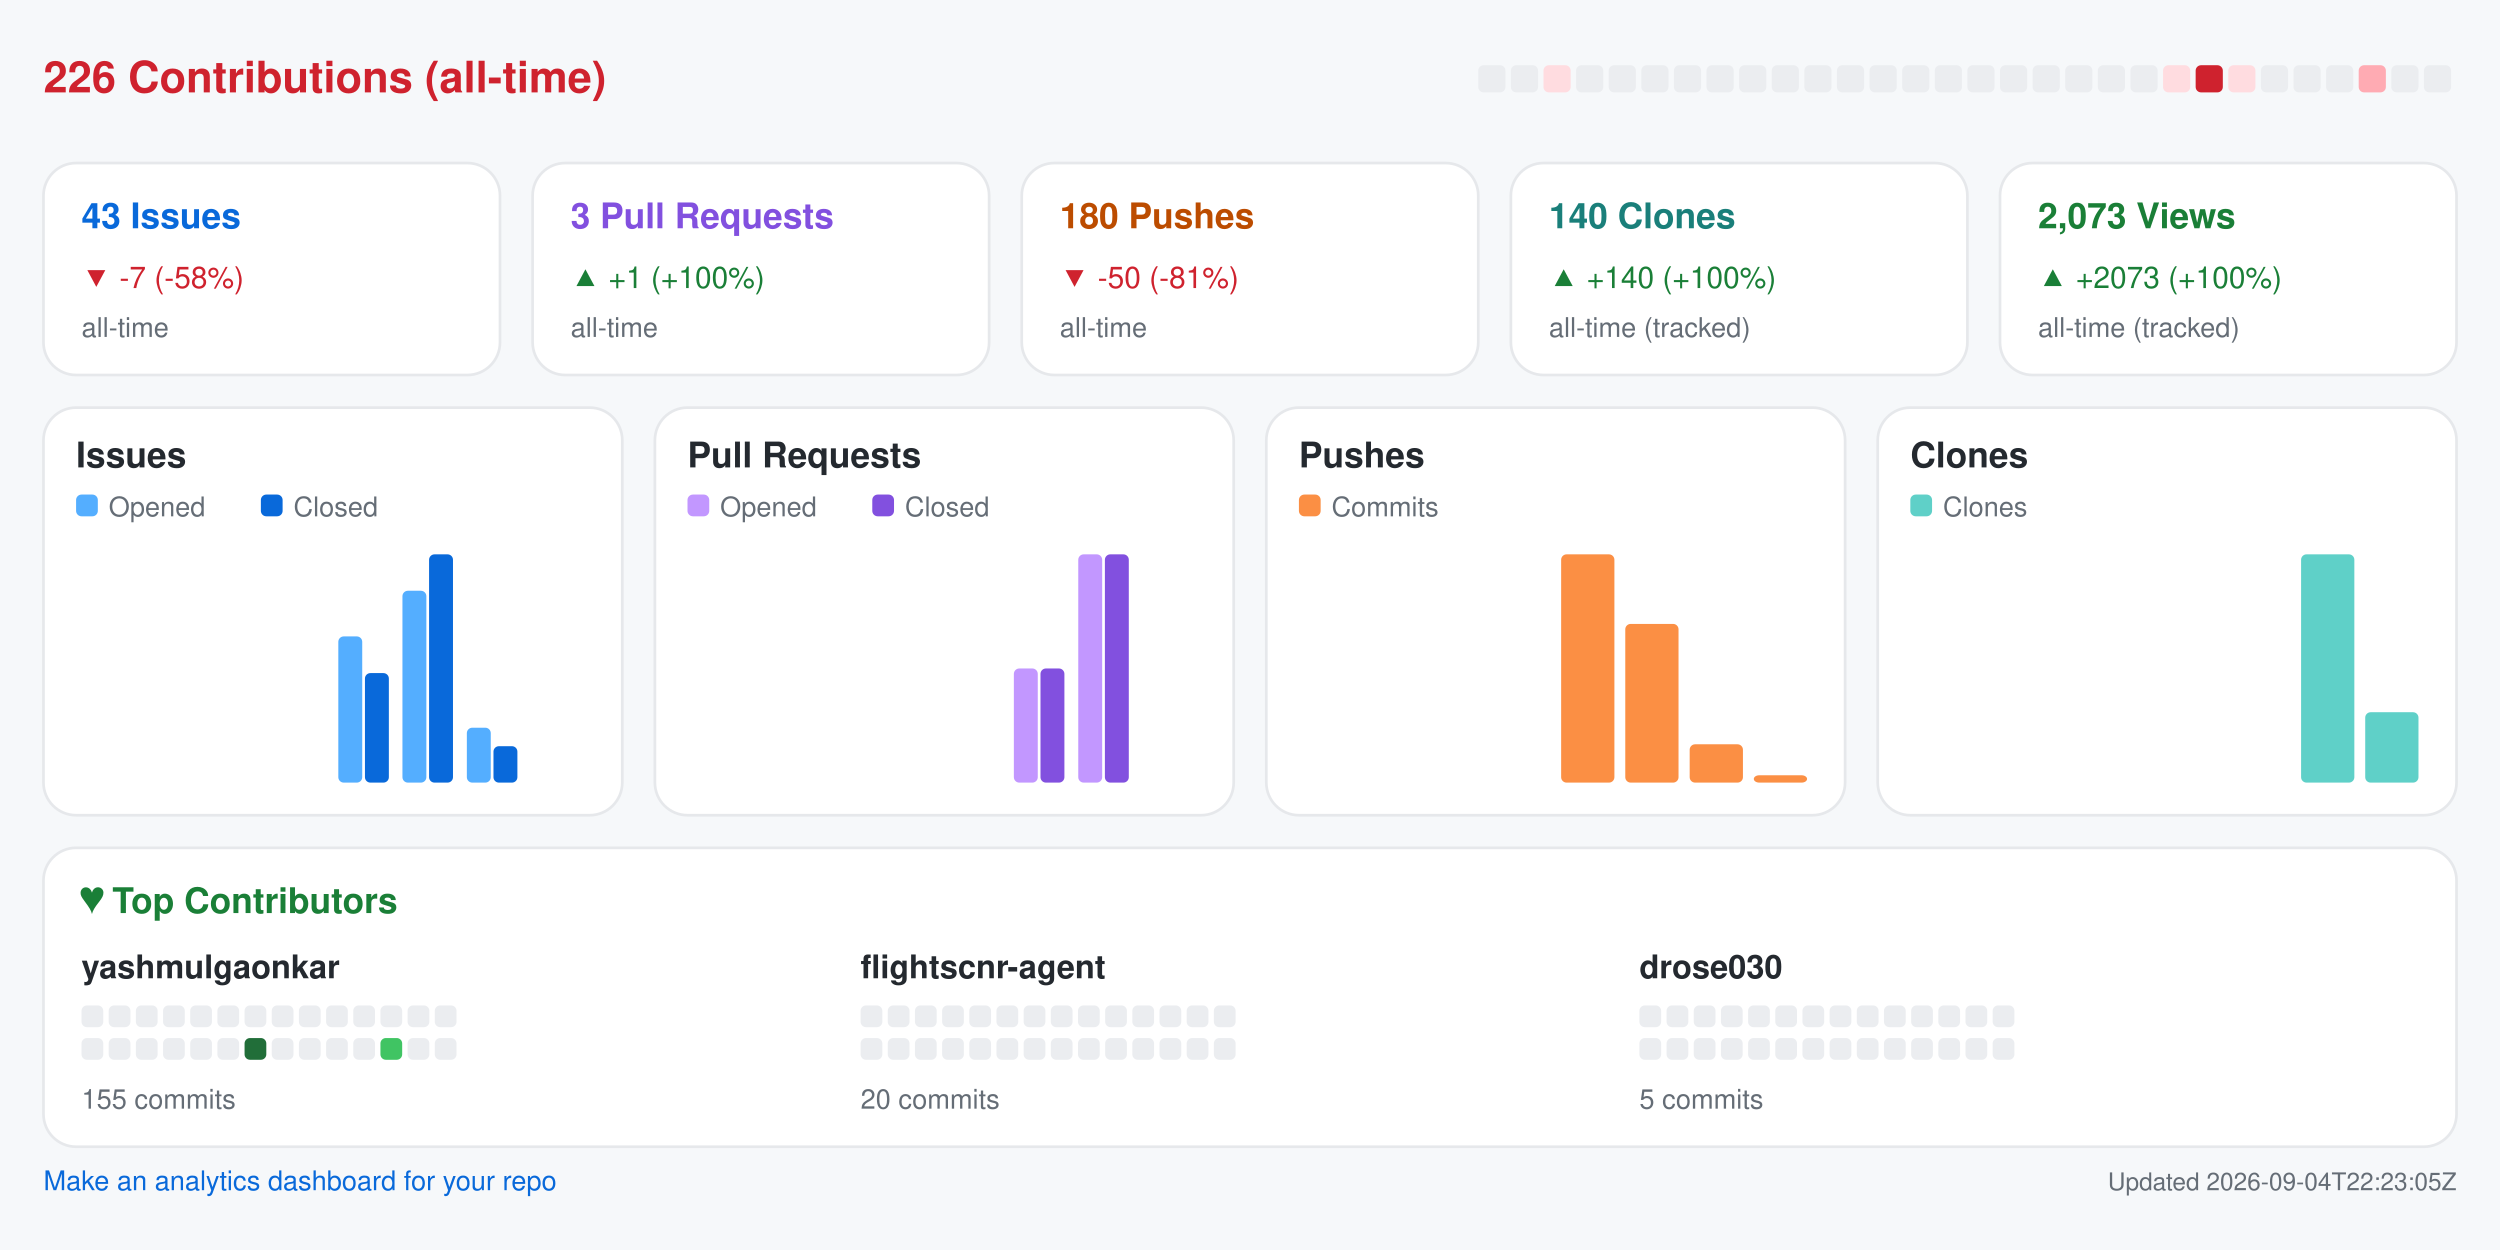
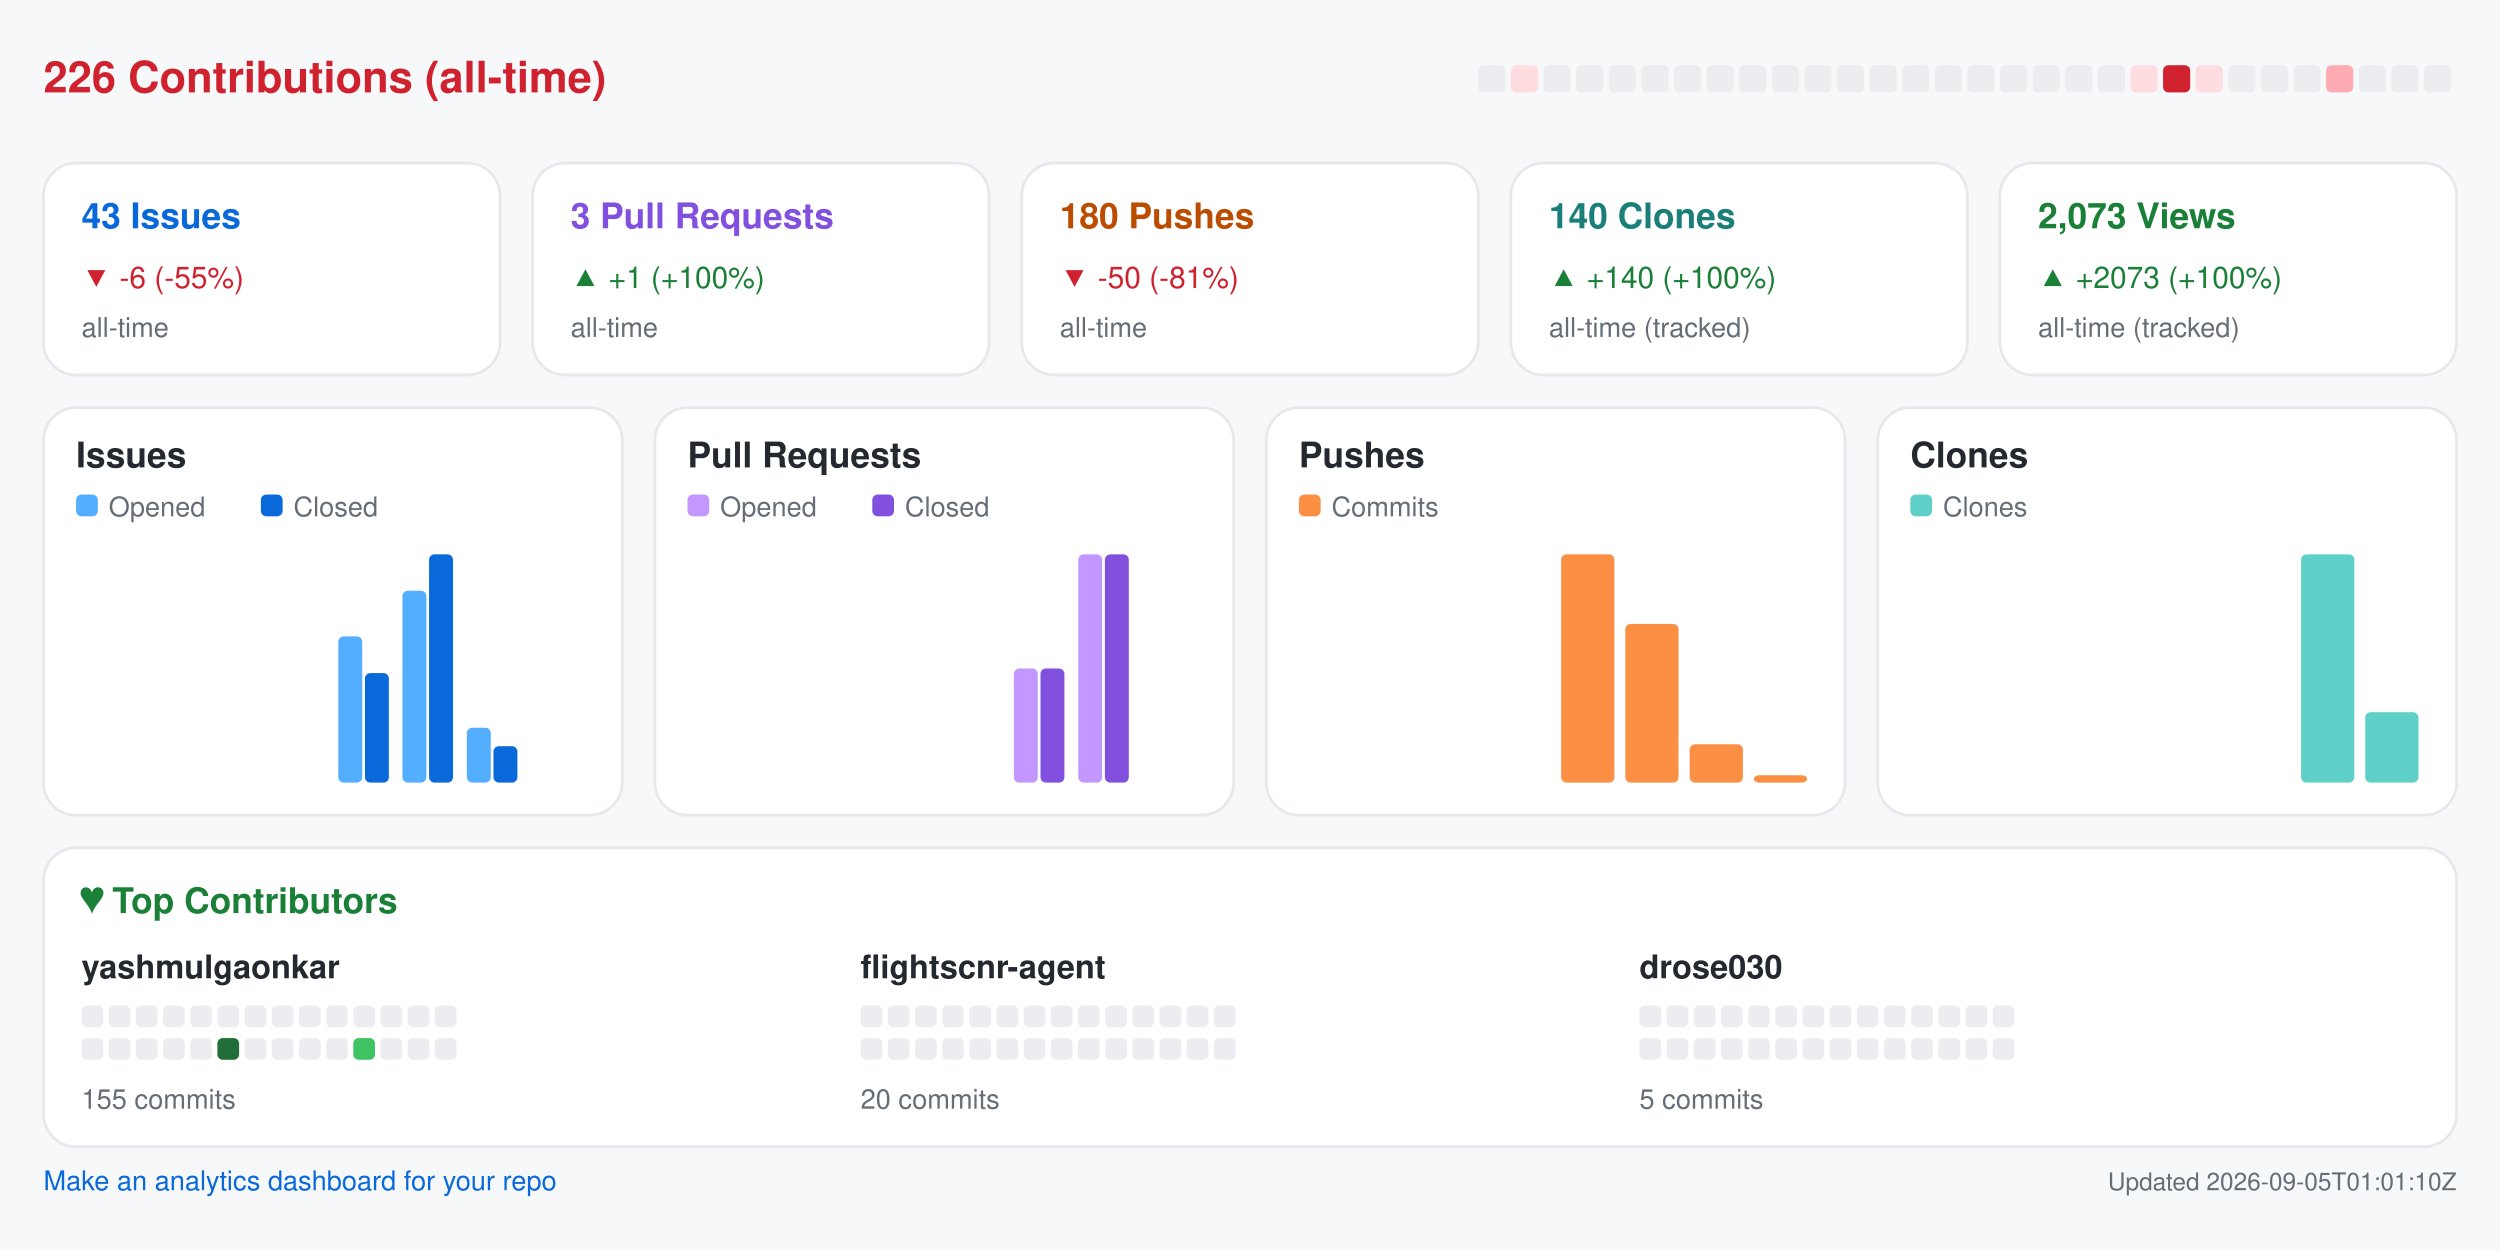
<svg xmlns="http://www.w3.org/2000/svg" width="920" height="460" viewBox="0 0 920 460" role="img" aria-label="Repository analytics for yashmulgaonkar/FlightScnr">
  <rect x="0.0" y="0.0" width="920.0" height="460.0" rx="0" fill="#f6f8fa" />
  <text x="16.0" y="34.0" fill="#cf222e" font-size="16" font-family="-apple-system,BlinkMacSystemFont,Segoe UI,Helvetica,Arial,sans-serif" font-weight="600" text-anchor="start">226 Contributions (all-time)</text>
  <rect x="544.0" y="24.0" width="10.0" height="10.0" rx="2" fill="#ebedf0" />
-   <rect x="556.0" y="24.0" width="10.0" height="10.0" rx="2" fill="#ebedf0" />
-   <rect x="568.0" y="24.0" width="10.0" height="10.0" rx="2" fill="#ffdce0" />
+   <rect x="556.0" y="24.0" width="10.0" height="10.0" rx="2" fill="#ffdce0" />
+   <rect x="568.0" y="24.0" width="10.0" height="10.0" rx="2" fill="#ebedf0" />
  <rect x="580.0" y="24.0" width="10.0" height="10.0" rx="2" fill="#ebedf0" />
  <rect x="592.0" y="24.0" width="10.0" height="10.0" rx="2" fill="#ebedf0" />
  <rect x="604.0" y="24.0" width="10.0" height="10.0" rx="2" fill="#ebedf0" />
  <rect x="616.0" y="24.0" width="10.0" height="10.0" rx="2" fill="#ebedf0" />
  <rect x="628.0" y="24.0" width="10.0" height="10.0" rx="2" fill="#ebedf0" />
  <rect x="640.0" y="24.0" width="10.0" height="10.0" rx="2" fill="#ebedf0" />
  <rect x="652.0" y="24.0" width="10.0" height="10.0" rx="2" fill="#ebedf0" />
  <rect x="664.0" y="24.0" width="10.0" height="10.0" rx="2" fill="#ebedf0" />
  <rect x="676.0" y="24.0" width="10.0" height="10.0" rx="2" fill="#ebedf0" />
  <rect x="688.0" y="24.0" width="10.0" height="10.0" rx="2" fill="#ebedf0" />
  <rect x="700.0" y="24.0" width="10.0" height="10.0" rx="2" fill="#ebedf0" />
  <rect x="712.0" y="24.0" width="10.0" height="10.0" rx="2" fill="#ebedf0" />
  <rect x="724.0" y="24.0" width="10.0" height="10.0" rx="2" fill="#ebedf0" />
  <rect x="736.0" y="24.0" width="10.0" height="10.0" rx="2" fill="#ebedf0" />
  <rect x="748.0" y="24.0" width="10.0" height="10.0" rx="2" fill="#ebedf0" />
  <rect x="760.0" y="24.0" width="10.0" height="10.0" rx="2" fill="#ebedf0" />
  <rect x="772.0" y="24.0" width="10.0" height="10.0" rx="2" fill="#ebedf0" />
-   <rect x="784.0" y="24.0" width="10.0" height="10.0" rx="2" fill="#ebedf0" />
-   <rect x="796.0" y="24.0" width="10.0" height="10.0" rx="2" fill="#ffdce0" />
-   <rect x="808.0" y="24.0" width="10.0" height="10.0" rx="2" fill="#cf222e" />
-   <rect x="820.0" y="24.0" width="10.0" height="10.0" rx="2" fill="#ffdce0" />
+   <rect x="784.0" y="24.0" width="10.0" height="10.0" rx="2" fill="#ffdce0" />
+   <rect x="796.0" y="24.0" width="10.0" height="10.0" rx="2" fill="#cf222e" />
+   <rect x="808.0" y="24.0" width="10.0" height="10.0" rx="2" fill="#ffdce0" />
+   <rect x="820.0" y="24.0" width="10.0" height="10.0" rx="2" fill="#ebedf0" />
  <rect x="832.0" y="24.0" width="10.0" height="10.0" rx="2" fill="#ebedf0" />
  <rect x="844.0" y="24.0" width="10.0" height="10.0" rx="2" fill="#ebedf0" />
-   <rect x="856.0" y="24.0" width="10.0" height="10.0" rx="2" fill="#ebedf0" />
-   <rect x="868.0" y="24.0" width="10.0" height="10.0" rx="2" fill="#ffabb3" />
+   <rect x="856.0" y="24.0" width="10.0" height="10.0" rx="2" fill="#ffabb3" />
+   <rect x="868.0" y="24.0" width="10.0" height="10.0" rx="2" fill="#ebedf0" />
  <rect x="880.0" y="24.0" width="10.0" height="10.0" rx="2" fill="#ebedf0" />
  <rect x="892.0" y="24.0" width="10.0" height="10.0" rx="2" fill="#ebedf0" />
  <rect x="16.0" y="60.0" width="168.0" height="78.0" rx="12" fill="#ffffff" stroke="#e6e8eb" />
  <text x="30.0" y="84.0" fill="#0969da" font-size="13" font-family="-apple-system,BlinkMacSystemFont,Segoe UI,Helvetica,Arial,sans-serif" font-weight="600" text-anchor="start">43 Issues</text>
-   <text x="30.0" y="106.0" fill="#cf222e" font-size="11" font-family="-apple-system,BlinkMacSystemFont,Segoe UI,Helvetica,Arial,sans-serif" font-weight="400" text-anchor="start">▼ -7 (-58%)</text>
+   <text x="30.0" y="106.0" fill="#cf222e" font-size="11" font-family="-apple-system,BlinkMacSystemFont,Segoe UI,Helvetica,Arial,sans-serif" font-weight="400" text-anchor="start">▼ -6 (-55%)</text>
  <text x="30.0" y="124.0" fill="#656d76" font-size="10" font-family="-apple-system,BlinkMacSystemFont,Segoe UI,Helvetica,Arial,sans-serif" font-weight="400" text-anchor="start">all-time</text>
  <rect x="196.0" y="60.0" width="168.0" height="78.0" rx="12" fill="#ffffff" stroke="#e6e8eb" />
  <text x="210.0" y="84.0" fill="#8250df" font-size="13" font-family="-apple-system,BlinkMacSystemFont,Segoe UI,Helvetica,Arial,sans-serif" font-weight="600" text-anchor="start">3 Pull Requests</text>
  <text x="210.0" y="106.0" fill="#1a7f37" font-size="11" font-family="-apple-system,BlinkMacSystemFont,Segoe UI,Helvetica,Arial,sans-serif" font-weight="400" text-anchor="start">▲ +1 (+100%)</text>
  <text x="210.0" y="124.0" fill="#656d76" font-size="10" font-family="-apple-system,BlinkMacSystemFont,Segoe UI,Helvetica,Arial,sans-serif" font-weight="400" text-anchor="start">all-time</text>
  <rect x="376.0" y="60.0" width="168.0" height="78.0" rx="12" fill="#ffffff" stroke="#e6e8eb" />
  <text x="390.0" y="84.0" fill="#bc4c00" font-size="13" font-family="-apple-system,BlinkMacSystemFont,Segoe UI,Helvetica,Arial,sans-serif" font-weight="600" text-anchor="start">180 Pushes</text>
  <text x="390.0" y="106.0" fill="#cf222e" font-size="11" font-family="-apple-system,BlinkMacSystemFont,Segoe UI,Helvetica,Arial,sans-serif" font-weight="400" text-anchor="start">▼ -50 (-81%)</text>
  <text x="390.0" y="124.0" fill="#656d76" font-size="10" font-family="-apple-system,BlinkMacSystemFont,Segoe UI,Helvetica,Arial,sans-serif" font-weight="400" text-anchor="start">all-time</text>
  <rect x="556.0" y="60.0" width="168.0" height="78.0" rx="12" fill="#ffffff" stroke="#e6e8eb" />
  <text x="570.0" y="84.0" fill="#1a7f7a" font-size="13" font-family="-apple-system,BlinkMacSystemFont,Segoe UI,Helvetica,Arial,sans-serif" font-weight="600" text-anchor="start">140 Clones</text>
  <text x="570.0" y="106.0" fill="#1a7f37" font-size="11" font-family="-apple-system,BlinkMacSystemFont,Segoe UI,Helvetica,Arial,sans-serif" font-weight="400" text-anchor="start">▲ +140 (+100%)</text>
  <text x="570.0" y="124.0" fill="#656d76" font-size="10" font-family="-apple-system,BlinkMacSystemFont,Segoe UI,Helvetica,Arial,sans-serif" font-weight="400" text-anchor="start">all-time (tracked)</text>
  <rect x="736.0" y="60.0" width="168.0" height="78.0" rx="12" fill="#ffffff" stroke="#e6e8eb" />
  <text x="750.0" y="84.0" fill="#1a7f37" font-size="13" font-family="-apple-system,BlinkMacSystemFont,Segoe UI,Helvetica,Arial,sans-serif" font-weight="600" text-anchor="start">2,073 Views</text>
  <text x="750.0" y="106.0" fill="#1a7f37" font-size="11" font-family="-apple-system,BlinkMacSystemFont,Segoe UI,Helvetica,Arial,sans-serif" font-weight="400" text-anchor="start">▲ +2073 (+100%)</text>
  <text x="750.0" y="124.0" fill="#656d76" font-size="10" font-family="-apple-system,BlinkMacSystemFont,Segoe UI,Helvetica,Arial,sans-serif" font-weight="400" text-anchor="start">all-time (tracked)</text>
  <rect x="16.0" y="150.0" width="213.0" height="150.0" rx="12" fill="#ffffff" stroke="#e6e8eb" />
  <text x="28.0" y="172.0" fill="#24292f" font-size="13" font-family="-apple-system,BlinkMacSystemFont,Segoe UI,Helvetica,Arial,sans-serif" font-weight="600" text-anchor="start">Issues</text>
  <rect x="28.0" y="182.0" width="8.0" height="8.0" rx="2" fill="#54aeff" />
  <text x="40.0" y="190.0" fill="#656d76" font-size="10" font-family="-apple-system,BlinkMacSystemFont,Segoe UI,Helvetica,Arial,sans-serif" font-weight="400" text-anchor="start">Opened</text>
  <rect x="96.0" y="182.0" width="8.0" height="8.0" rx="2" fill="#0969da" />
  <text x="108.0" y="190.0" fill="#656d76" font-size="10" font-family="-apple-system,BlinkMacSystemFont,Segoe UI,Helvetica,Arial,sans-serif" font-weight="400" text-anchor="start">Closed</text>
  <rect x="30.0" y="288.0" width="8.8" height="0.0" rx="2" fill="#54aeff" />
  <rect x="39.8" y="288.0" width="8.8" height="0.0" rx="2" fill="#0969da" />
  <rect x="53.6" y="288.0" width="8.8" height="0.0" rx="2" fill="#54aeff" />
  <rect x="63.4" y="288.0" width="8.8" height="0.0" rx="2" fill="#0969da" />
  <rect x="77.2" y="288.0" width="8.8" height="0.0" rx="2" fill="#54aeff" />
  <rect x="87.1" y="288.0" width="8.8" height="0.0" rx="2" fill="#0969da" />
  <rect x="100.9" y="288.0" width="8.8" height="0.0" rx="2" fill="#54aeff" />
  <rect x="110.7" y="288.0" width="8.8" height="0.0" rx="2" fill="#0969da" />
  <rect x="124.5" y="234.2" width="8.8" height="53.8" rx="2" fill="#54aeff" />
  <rect x="134.3" y="247.7" width="8.8" height="40.3" rx="2" fill="#0969da" />
  <rect x="148.1" y="217.4" width="8.8" height="70.6" rx="2" fill="#54aeff" />
  <rect x="157.9" y="204.0" width="8.8" height="84.0" rx="2" fill="#0969da" />
  <rect x="171.8" y="267.8" width="8.8" height="20.2" rx="2" fill="#54aeff" />
  <rect x="181.6" y="274.6" width="8.8" height="13.4" rx="2" fill="#0969da" />
  <rect x="195.4" y="288.0" width="8.8" height="0.0" rx="2" fill="#54aeff" />
  <rect x="205.2" y="288.0" width="8.8" height="0.0" rx="2" fill="#0969da" />
  <rect x="241.0" y="150.0" width="213.0" height="150.0" rx="12" fill="#ffffff" stroke="#e6e8eb" />
  <text x="253.0" y="172.0" fill="#24292f" font-size="13" font-family="-apple-system,BlinkMacSystemFont,Segoe UI,Helvetica,Arial,sans-serif" font-weight="600" text-anchor="start">Pull Requests</text>
  <rect x="253.0" y="182.0" width="8.0" height="8.0" rx="2" fill="#c297ff" />
  <text x="265.0" y="190.0" fill="#656d76" font-size="10" font-family="-apple-system,BlinkMacSystemFont,Segoe UI,Helvetica,Arial,sans-serif" font-weight="400" text-anchor="start">Opened</text>
  <rect x="321.0" y="182.0" width="8.0" height="8.0" rx="2" fill="#8250df" />
  <text x="333.0" y="190.0" fill="#656d76" font-size="10" font-family="-apple-system,BlinkMacSystemFont,Segoe UI,Helvetica,Arial,sans-serif" font-weight="400" text-anchor="start">Closed</text>
  <rect x="255.0" y="288.0" width="8.8" height="0.0" rx="2" fill="#c297ff" />
  <rect x="264.8" y="288.0" width="8.8" height="0.0" rx="2" fill="#8250df" />
  <rect x="278.6" y="288.0" width="8.8" height="0.0" rx="2" fill="#c297ff" />
  <rect x="288.4" y="288.0" width="8.8" height="0.0" rx="2" fill="#8250df" />
  <rect x="302.2" y="288.0" width="8.8" height="0.0" rx="2" fill="#c297ff" />
  <rect x="312.1" y="288.0" width="8.8" height="0.0" rx="2" fill="#8250df" />
  <rect x="325.9" y="288.0" width="8.8" height="0.0" rx="2" fill="#c297ff" />
  <rect x="335.7" y="288.0" width="8.8" height="0.0" rx="2" fill="#8250df" />
  <rect x="349.5" y="288.0" width="8.8" height="0.0" rx="2" fill="#c297ff" />
  <rect x="359.3" y="288.0" width="8.8" height="0.0" rx="2" fill="#8250df" />
  <rect x="373.1" y="246.0" width="8.8" height="42.0" rx="2" fill="#c297ff" />
  <rect x="382.9" y="246.0" width="8.8" height="42.0" rx="2" fill="#8250df" />
  <rect x="396.8" y="204.0" width="8.8" height="84.0" rx="2" fill="#c297ff" />
  <rect x="406.6" y="204.0" width="8.8" height="84.0" rx="2" fill="#8250df" />
  <rect x="420.4" y="288.0" width="8.8" height="0.0" rx="2" fill="#c297ff" />
  <rect x="430.2" y="288.0" width="8.8" height="0.0" rx="2" fill="#8250df" />
  <rect x="466.0" y="150.0" width="213.0" height="150.0" rx="12" fill="#ffffff" stroke="#e6e8eb" />
  <text x="478.0" y="172.0" fill="#24292f" font-size="13" font-family="-apple-system,BlinkMacSystemFont,Segoe UI,Helvetica,Arial,sans-serif" font-weight="600" text-anchor="start">Pushes</text>
  <rect x="478.0" y="182.0" width="8.0" height="8.0" rx="2" fill="#fb8f44" />
  <text x="490.0" y="190.0" fill="#656d76" font-size="10" font-family="-apple-system,BlinkMacSystemFont,Segoe UI,Helvetica,Arial,sans-serif" font-weight="400" text-anchor="start">Commits</text>
  <rect x="480.0" y="288.0" width="19.6" height="0.0" rx="2" fill="#fb8f44" />
  <rect x="503.6" y="288.0" width="19.6" height="0.0" rx="2" fill="#fb8f44" />
  <rect x="527.2" y="288.0" width="19.6" height="0.0" rx="2" fill="#fb8f44" />
  <rect x="550.9" y="288.0" width="19.6" height="0.0" rx="2" fill="#fb8f44" />
  <rect x="574.5" y="204.0" width="19.6" height="84.0" rx="2" fill="#fb8f44" />
  <rect x="598.1" y="229.6" width="19.6" height="58.4" rx="2" fill="#fb8f44" />
  <rect x="621.8" y="273.9" width="19.6" height="14.1" rx="2" fill="#fb8f44" />
  <rect x="645.4" y="285.3" width="19.6" height="2.7" rx="2" fill="#fb8f44" />
  <rect x="691.0" y="150.0" width="213.0" height="150.0" rx="12" fill="#ffffff" stroke="#e6e8eb" />
  <text x="703.0" y="172.0" fill="#24292f" font-size="13" font-family="-apple-system,BlinkMacSystemFont,Segoe UI,Helvetica,Arial,sans-serif" font-weight="600" text-anchor="start">Clones</text>
  <rect x="703.0" y="182.0" width="8.0" height="8.0" rx="2" fill="#5fd0c8" />
  <text x="715.0" y="190.0" fill="#656d76" font-size="10" font-family="-apple-system,BlinkMacSystemFont,Segoe UI,Helvetica,Arial,sans-serif" font-weight="400" text-anchor="start">Clones</text>
  <rect x="705.0" y="288.0" width="19.6" height="0.0" rx="2" fill="#5fd0c8" />
  <rect x="728.6" y="288.0" width="19.6" height="0.0" rx="2" fill="#5fd0c8" />
  <rect x="752.2" y="288.0" width="19.6" height="0.0" rx="2" fill="#5fd0c8" />
  <rect x="775.9" y="288.0" width="19.6" height="0.0" rx="2" fill="#5fd0c8" />
  <rect x="799.5" y="288.0" width="19.6" height="0.0" rx="2" fill="#5fd0c8" />
  <rect x="823.1" y="288.0" width="19.6" height="0.0" rx="2" fill="#5fd0c8" />
  <rect x="846.8" y="204.0" width="19.6" height="84.0" rx="2" fill="#5fd0c8" />
  <rect x="870.4" y="262.1" width="19.6" height="25.9" rx="2" fill="#5fd0c8" />
  <rect x="16.0" y="312.0" width="888.0" height="110.0" rx="12" fill="#ffffff" stroke="#e6e8eb" />
  <text x="30.0" y="336.0" fill="#1a7f37" font-size="13" font-family="-apple-system,BlinkMacSystemFont,Segoe UI,Helvetica,Arial,sans-serif" font-weight="600" text-anchor="start">♥  Top Contributors</text>
  <text x="30.0" y="360.0" fill="#24292f" font-size="12" font-family="-apple-system,BlinkMacSystemFont,Segoe UI,Helvetica,Arial,sans-serif" font-weight="600" text-anchor="start">yashmulgaonkar</text>
  <rect x="30.0" y="370.0" width="8.0" height="8.0" rx="2" fill="#ebedf0" />
  <rect x="40.0" y="370.0" width="8.0" height="8.0" rx="2" fill="#ebedf0" />
  <rect x="50.0" y="370.0" width="8.0" height="8.0" rx="2" fill="#ebedf0" />
  <rect x="60.0" y="370.0" width="8.0" height="8.0" rx="2" fill="#ebedf0" />
  <rect x="70.0" y="370.0" width="8.0" height="8.0" rx="2" fill="#ebedf0" />
  <rect x="80.0" y="370.0" width="8.0" height="8.0" rx="2" fill="#ebedf0" />
  <rect x="90.0" y="370.0" width="8.0" height="8.0" rx="2" fill="#ebedf0" />
  <rect x="100.0" y="370.0" width="8.0" height="8.0" rx="2" fill="#ebedf0" />
  <rect x="110.0" y="370.0" width="8.0" height="8.0" rx="2" fill="#ebedf0" />
  <rect x="120.0" y="370.0" width="8.0" height="8.0" rx="2" fill="#ebedf0" />
  <rect x="130.0" y="370.0" width="8.0" height="8.0" rx="2" fill="#ebedf0" />
  <rect x="140.0" y="370.0" width="8.0" height="8.0" rx="2" fill="#ebedf0" />
  <rect x="150.0" y="370.0" width="8.0" height="8.0" rx="2" fill="#ebedf0" />
  <rect x="160.0" y="370.0" width="8.0" height="8.0" rx="2" fill="#ebedf0" />
  <rect x="30.0" y="382.0" width="8.0" height="8.0" rx="2" fill="#ebedf0" />
  <rect x="40.0" y="382.0" width="8.0" height="8.0" rx="2" fill="#ebedf0" />
  <rect x="50.0" y="382.0" width="8.0" height="8.0" rx="2" fill="#ebedf0" />
  <rect x="60.0" y="382.0" width="8.0" height="8.0" rx="2" fill="#ebedf0" />
  <rect x="70.0" y="382.0" width="8.0" height="8.0" rx="2" fill="#ebedf0" />
-   <rect x="80.0" y="382.0" width="8.0" height="8.0" rx="2" fill="#ebedf0" />
-   <rect x="90.0" y="382.0" width="8.0" height="8.0" rx="2" fill="#216e39" />
+   <rect x="80.0" y="382.0" width="8.0" height="8.0" rx="2" fill="#216e39" />
+   <rect x="90.0" y="382.0" width="8.0" height="8.0" rx="2" fill="#ebedf0" />
  <rect x="100.0" y="382.0" width="8.0" height="8.0" rx="2" fill="#ebedf0" />
  <rect x="110.0" y="382.0" width="8.0" height="8.0" rx="2" fill="#ebedf0" />
  <rect x="120.0" y="382.0" width="8.0" height="8.0" rx="2" fill="#ebedf0" />
-   <rect x="130.0" y="382.0" width="8.0" height="8.0" rx="2" fill="#ebedf0" />
-   <rect x="140.0" y="382.0" width="8.0" height="8.0" rx="2" fill="#40c463" />
+   <rect x="130.0" y="382.0" width="8.0" height="8.0" rx="2" fill="#40c463" />
+   <rect x="140.0" y="382.0" width="8.0" height="8.0" rx="2" fill="#ebedf0" />
  <rect x="150.0" y="382.0" width="8.0" height="8.0" rx="2" fill="#ebedf0" />
  <rect x="160.0" y="382.0" width="8.0" height="8.0" rx="2" fill="#ebedf0" />
  <text x="30.0" y="408.0" fill="#656d76" font-size="10" font-family="-apple-system,BlinkMacSystemFont,Segoe UI,Helvetica,Arial,sans-serif" font-weight="400" text-anchor="start">155 commits</text>
  <text x="316.7" y="360.0" fill="#24292f" font-size="12" font-family="-apple-system,BlinkMacSystemFont,Segoe UI,Helvetica,Arial,sans-serif" font-weight="600" text-anchor="start">flightscnr-agent</text>
  <rect x="316.7" y="370.0" width="8.0" height="8.0" rx="2" fill="#ebedf0" />
  <rect x="326.7" y="370.0" width="8.0" height="8.0" rx="2" fill="#ebedf0" />
  <rect x="336.7" y="370.0" width="8.0" height="8.0" rx="2" fill="#ebedf0" />
  <rect x="346.7" y="370.0" width="8.0" height="8.0" rx="2" fill="#ebedf0" />
  <rect x="356.7" y="370.0" width="8.0" height="8.0" rx="2" fill="#ebedf0" />
  <rect x="366.7" y="370.0" width="8.0" height="8.0" rx="2" fill="#ebedf0" />
  <rect x="376.7" y="370.0" width="8.0" height="8.0" rx="2" fill="#ebedf0" />
  <rect x="386.7" y="370.0" width="8.0" height="8.0" rx="2" fill="#ebedf0" />
  <rect x="396.7" y="370.0" width="8.0" height="8.0" rx="2" fill="#ebedf0" />
  <rect x="406.7" y="370.0" width="8.0" height="8.0" rx="2" fill="#ebedf0" />
  <rect x="416.7" y="370.0" width="8.0" height="8.0" rx="2" fill="#ebedf0" />
  <rect x="426.7" y="370.0" width="8.0" height="8.0" rx="2" fill="#ebedf0" />
  <rect x="436.7" y="370.0" width="8.0" height="8.0" rx="2" fill="#ebedf0" />
  <rect x="446.7" y="370.0" width="8.0" height="8.0" rx="2" fill="#ebedf0" />
  <rect x="316.7" y="382.0" width="8.0" height="8.0" rx="2" fill="#ebedf0" />
  <rect x="326.7" y="382.0" width="8.0" height="8.0" rx="2" fill="#ebedf0" />
  <rect x="336.7" y="382.0" width="8.0" height="8.0" rx="2" fill="#ebedf0" />
  <rect x="346.7" y="382.0" width="8.0" height="8.0" rx="2" fill="#ebedf0" />
  <rect x="356.7" y="382.0" width="8.0" height="8.0" rx="2" fill="#ebedf0" />
  <rect x="366.7" y="382.0" width="8.0" height="8.0" rx="2" fill="#ebedf0" />
  <rect x="376.7" y="382.0" width="8.0" height="8.0" rx="2" fill="#ebedf0" />
  <rect x="386.7" y="382.0" width="8.0" height="8.0" rx="2" fill="#ebedf0" />
  <rect x="396.7" y="382.0" width="8.0" height="8.0" rx="2" fill="#ebedf0" />
  <rect x="406.7" y="382.0" width="8.0" height="8.0" rx="2" fill="#ebedf0" />
  <rect x="416.7" y="382.0" width="8.0" height="8.0" rx="2" fill="#ebedf0" />
  <rect x="426.7" y="382.0" width="8.0" height="8.0" rx="2" fill="#ebedf0" />
  <rect x="436.7" y="382.0" width="8.0" height="8.0" rx="2" fill="#ebedf0" />
  <rect x="446.7" y="382.0" width="8.0" height="8.0" rx="2" fill="#ebedf0" />
  <text x="316.7" y="408.0" fill="#656d76" font-size="10" font-family="-apple-system,BlinkMacSystemFont,Segoe UI,Helvetica,Arial,sans-serif" font-weight="400" text-anchor="start">20 commits</text>
  <text x="603.3" y="360.0" fill="#24292f" font-size="12" font-family="-apple-system,BlinkMacSystemFont,Segoe UI,Helvetica,Arial,sans-serif" font-weight="600" text-anchor="start">drose030</text>
  <rect x="603.3" y="370.0" width="8.0" height="8.0" rx="2" fill="#ebedf0" />
  <rect x="613.3" y="370.0" width="8.0" height="8.0" rx="2" fill="#ebedf0" />
  <rect x="623.3" y="370.0" width="8.0" height="8.0" rx="2" fill="#ebedf0" />
  <rect x="633.3" y="370.0" width="8.0" height="8.0" rx="2" fill="#ebedf0" />
  <rect x="643.3" y="370.0" width="8.0" height="8.0" rx="2" fill="#ebedf0" />
  <rect x="653.3" y="370.0" width="8.0" height="8.0" rx="2" fill="#ebedf0" />
  <rect x="663.3" y="370.0" width="8.0" height="8.0" rx="2" fill="#ebedf0" />
  <rect x="673.3" y="370.0" width="8.0" height="8.0" rx="2" fill="#ebedf0" />
  <rect x="683.3" y="370.0" width="8.0" height="8.0" rx="2" fill="#ebedf0" />
  <rect x="693.3" y="370.0" width="8.0" height="8.0" rx="2" fill="#ebedf0" />
  <rect x="703.3" y="370.0" width="8.0" height="8.0" rx="2" fill="#ebedf0" />
  <rect x="713.3" y="370.0" width="8.0" height="8.0" rx="2" fill="#ebedf0" />
  <rect x="723.3" y="370.0" width="8.0" height="8.0" rx="2" fill="#ebedf0" />
  <rect x="733.3" y="370.0" width="8.0" height="8.0" rx="2" fill="#ebedf0" />
  <rect x="603.3" y="382.0" width="8.0" height="8.0" rx="2" fill="#ebedf0" />
  <rect x="613.3" y="382.0" width="8.0" height="8.0" rx="2" fill="#ebedf0" />
  <rect x="623.3" y="382.0" width="8.0" height="8.0" rx="2" fill="#ebedf0" />
  <rect x="633.3" y="382.0" width="8.0" height="8.0" rx="2" fill="#ebedf0" />
  <rect x="643.3" y="382.0" width="8.0" height="8.0" rx="2" fill="#ebedf0" />
  <rect x="653.3" y="382.0" width="8.0" height="8.0" rx="2" fill="#ebedf0" />
  <rect x="663.3" y="382.0" width="8.0" height="8.0" rx="2" fill="#ebedf0" />
  <rect x="673.3" y="382.0" width="8.0" height="8.0" rx="2" fill="#ebedf0" />
  <rect x="683.3" y="382.0" width="8.0" height="8.0" rx="2" fill="#ebedf0" />
  <rect x="693.3" y="382.0" width="8.0" height="8.0" rx="2" fill="#ebedf0" />
  <rect x="703.3" y="382.0" width="8.0" height="8.0" rx="2" fill="#ebedf0" />
  <rect x="713.3" y="382.0" width="8.0" height="8.0" rx="2" fill="#ebedf0" />
  <rect x="723.3" y="382.0" width="8.0" height="8.0" rx="2" fill="#ebedf0" />
  <rect x="733.3" y="382.0" width="8.0" height="8.0" rx="2" fill="#ebedf0" />
  <text x="603.3" y="408.0" fill="#656d76" font-size="10" font-family="-apple-system,BlinkMacSystemFont,Segoe UI,Helvetica,Arial,sans-serif" font-weight="400" text-anchor="start">5 commits</text>
  <a href="https://github.com/yashmulgaonkar/repo-analytics" target="_blank" rel="noopener noreferrer">
    <text x="16.0" y="438.0" fill="#0969da" font-size="10" font-family="-apple-system,BlinkMacSystemFont,Segoe UI,Helvetica,Arial,sans-serif" font-weight="400" text-anchor="start">Make an analytics dashboard for your repo</text>
  </a>
-   <text x="904.0" y="438.0" fill="#656d76" font-size="9" font-family="-apple-system,BlinkMacSystemFont,Segoe UI,Helvetica,Arial,sans-serif" font-weight="400" text-anchor="end">Updated 2026-09-04T22:23:05Z</text>
+   <text x="904.0" y="438.0" fill="#656d76" font-size="9" font-family="-apple-system,BlinkMacSystemFont,Segoe UI,Helvetica,Arial,sans-serif" font-weight="400" text-anchor="end">Updated 2026-09-05T01:01:10Z</text>
</svg>
